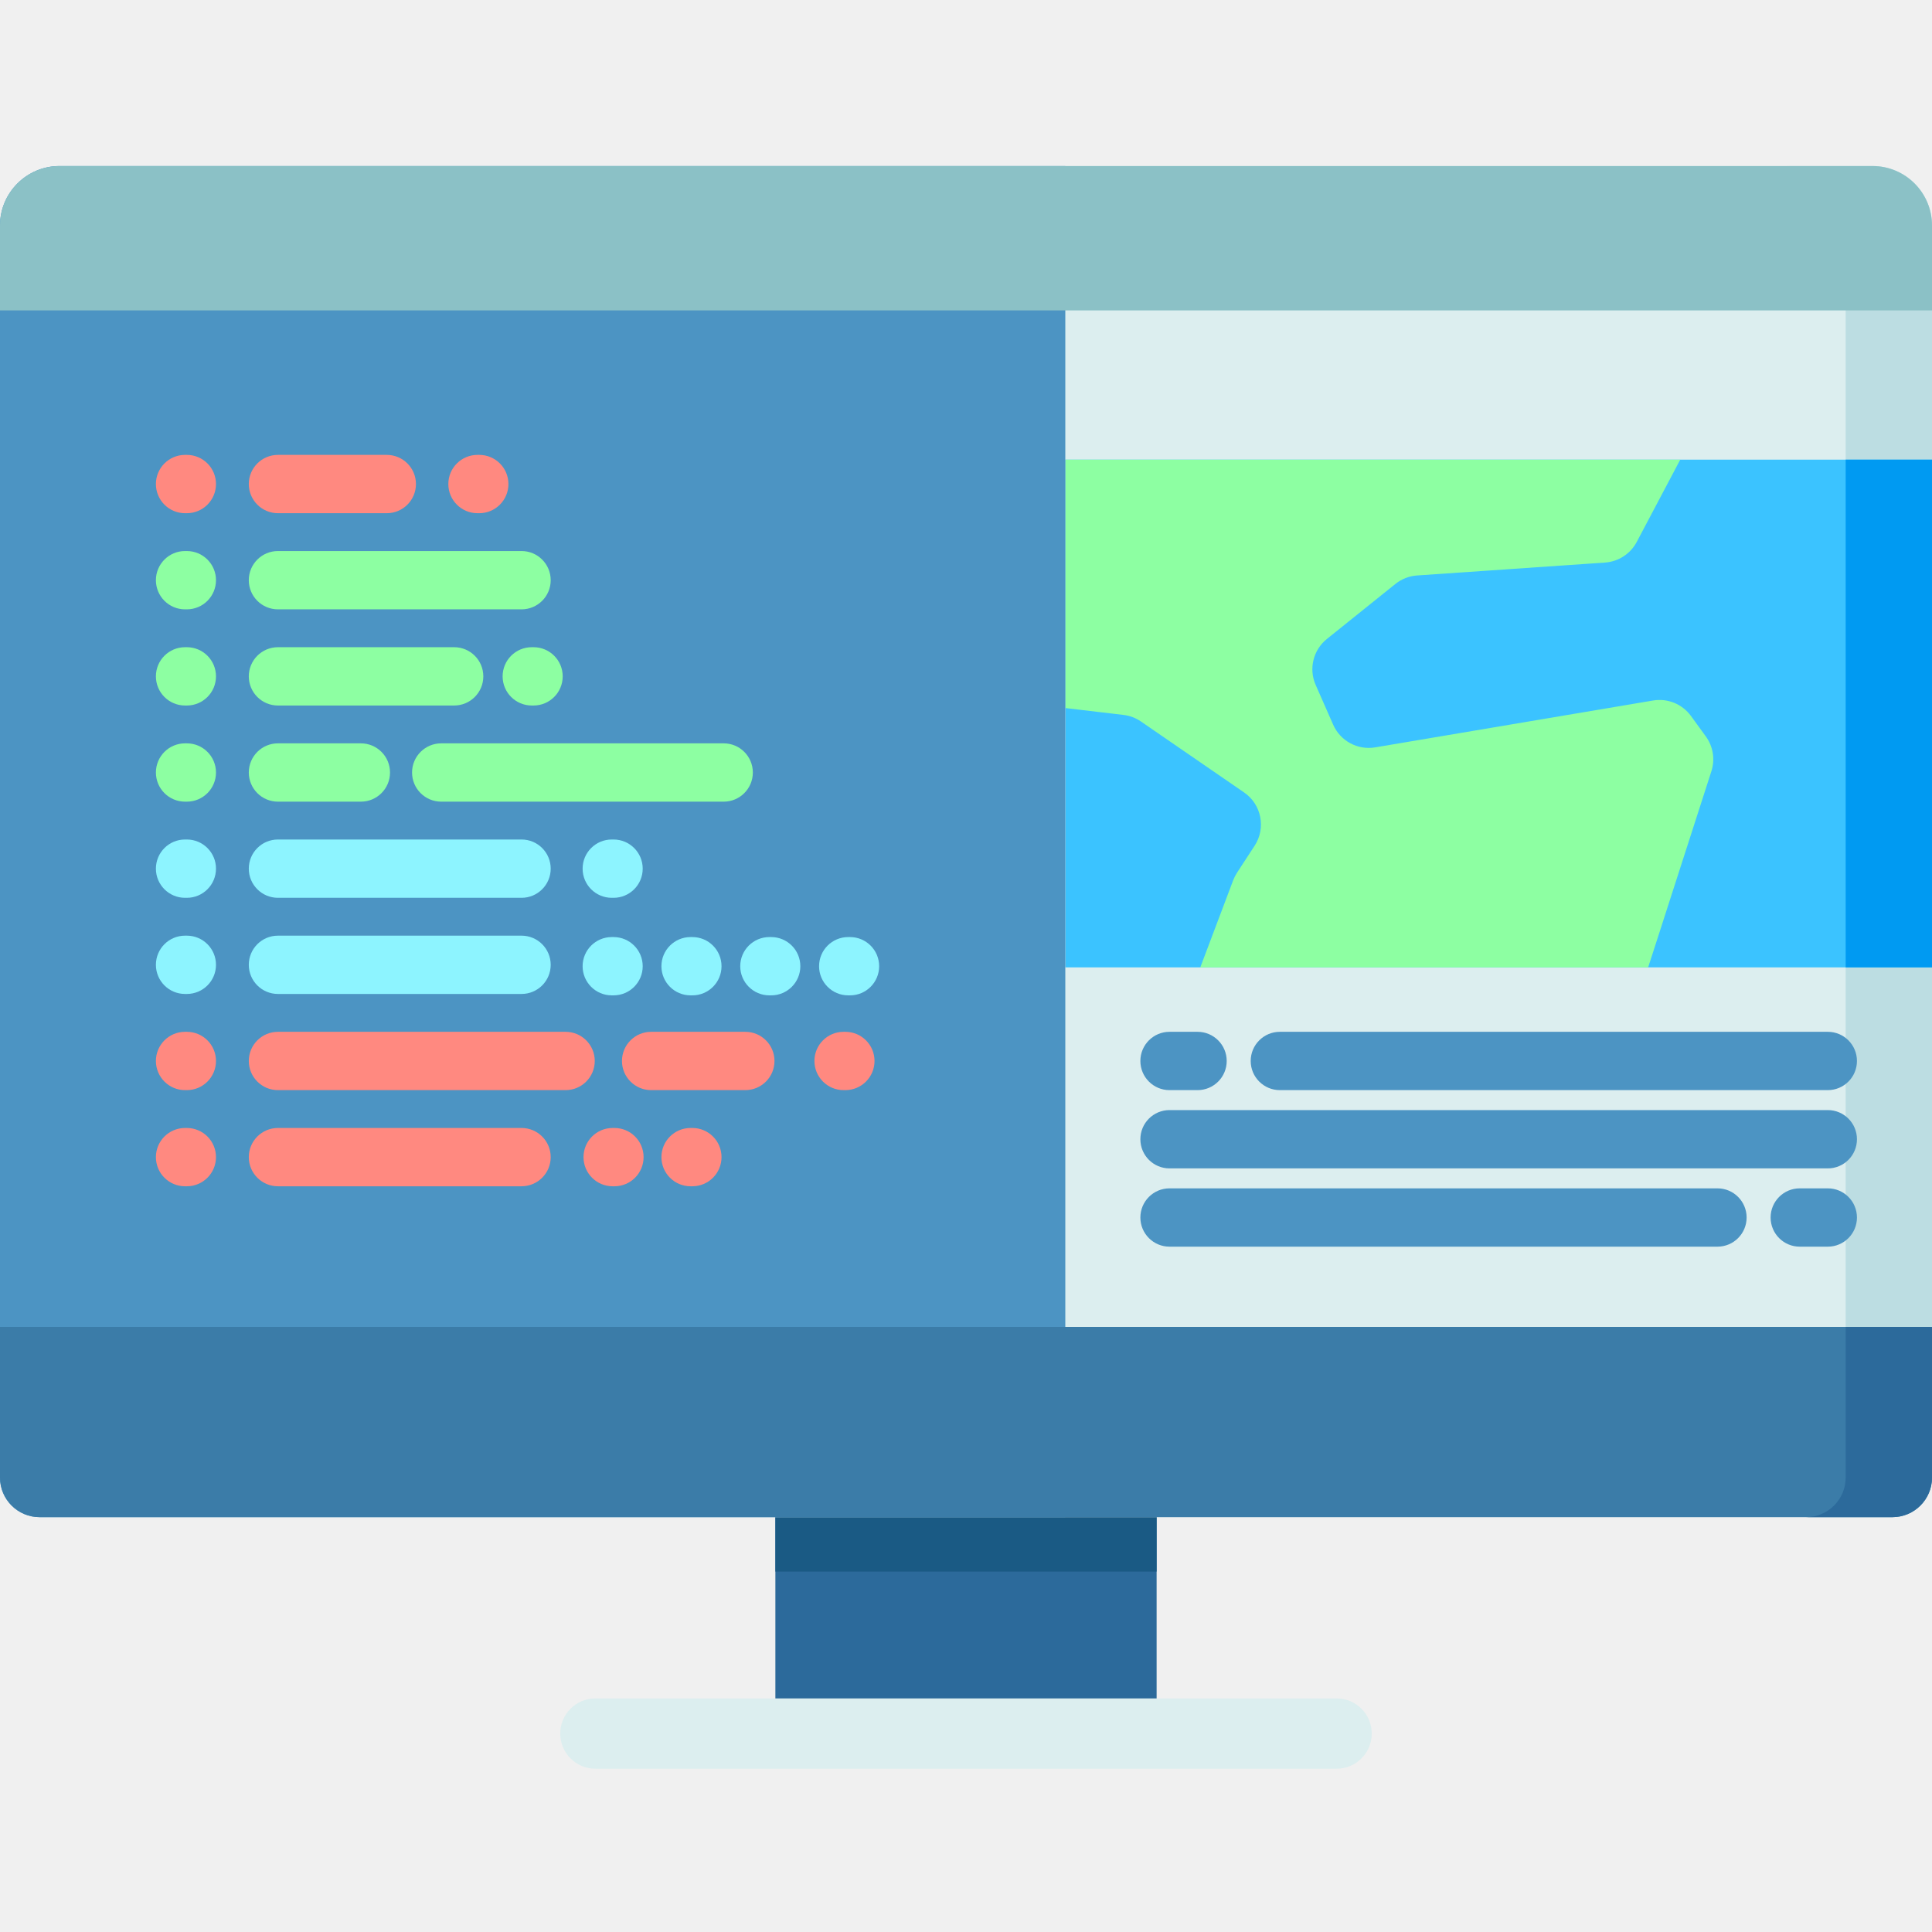
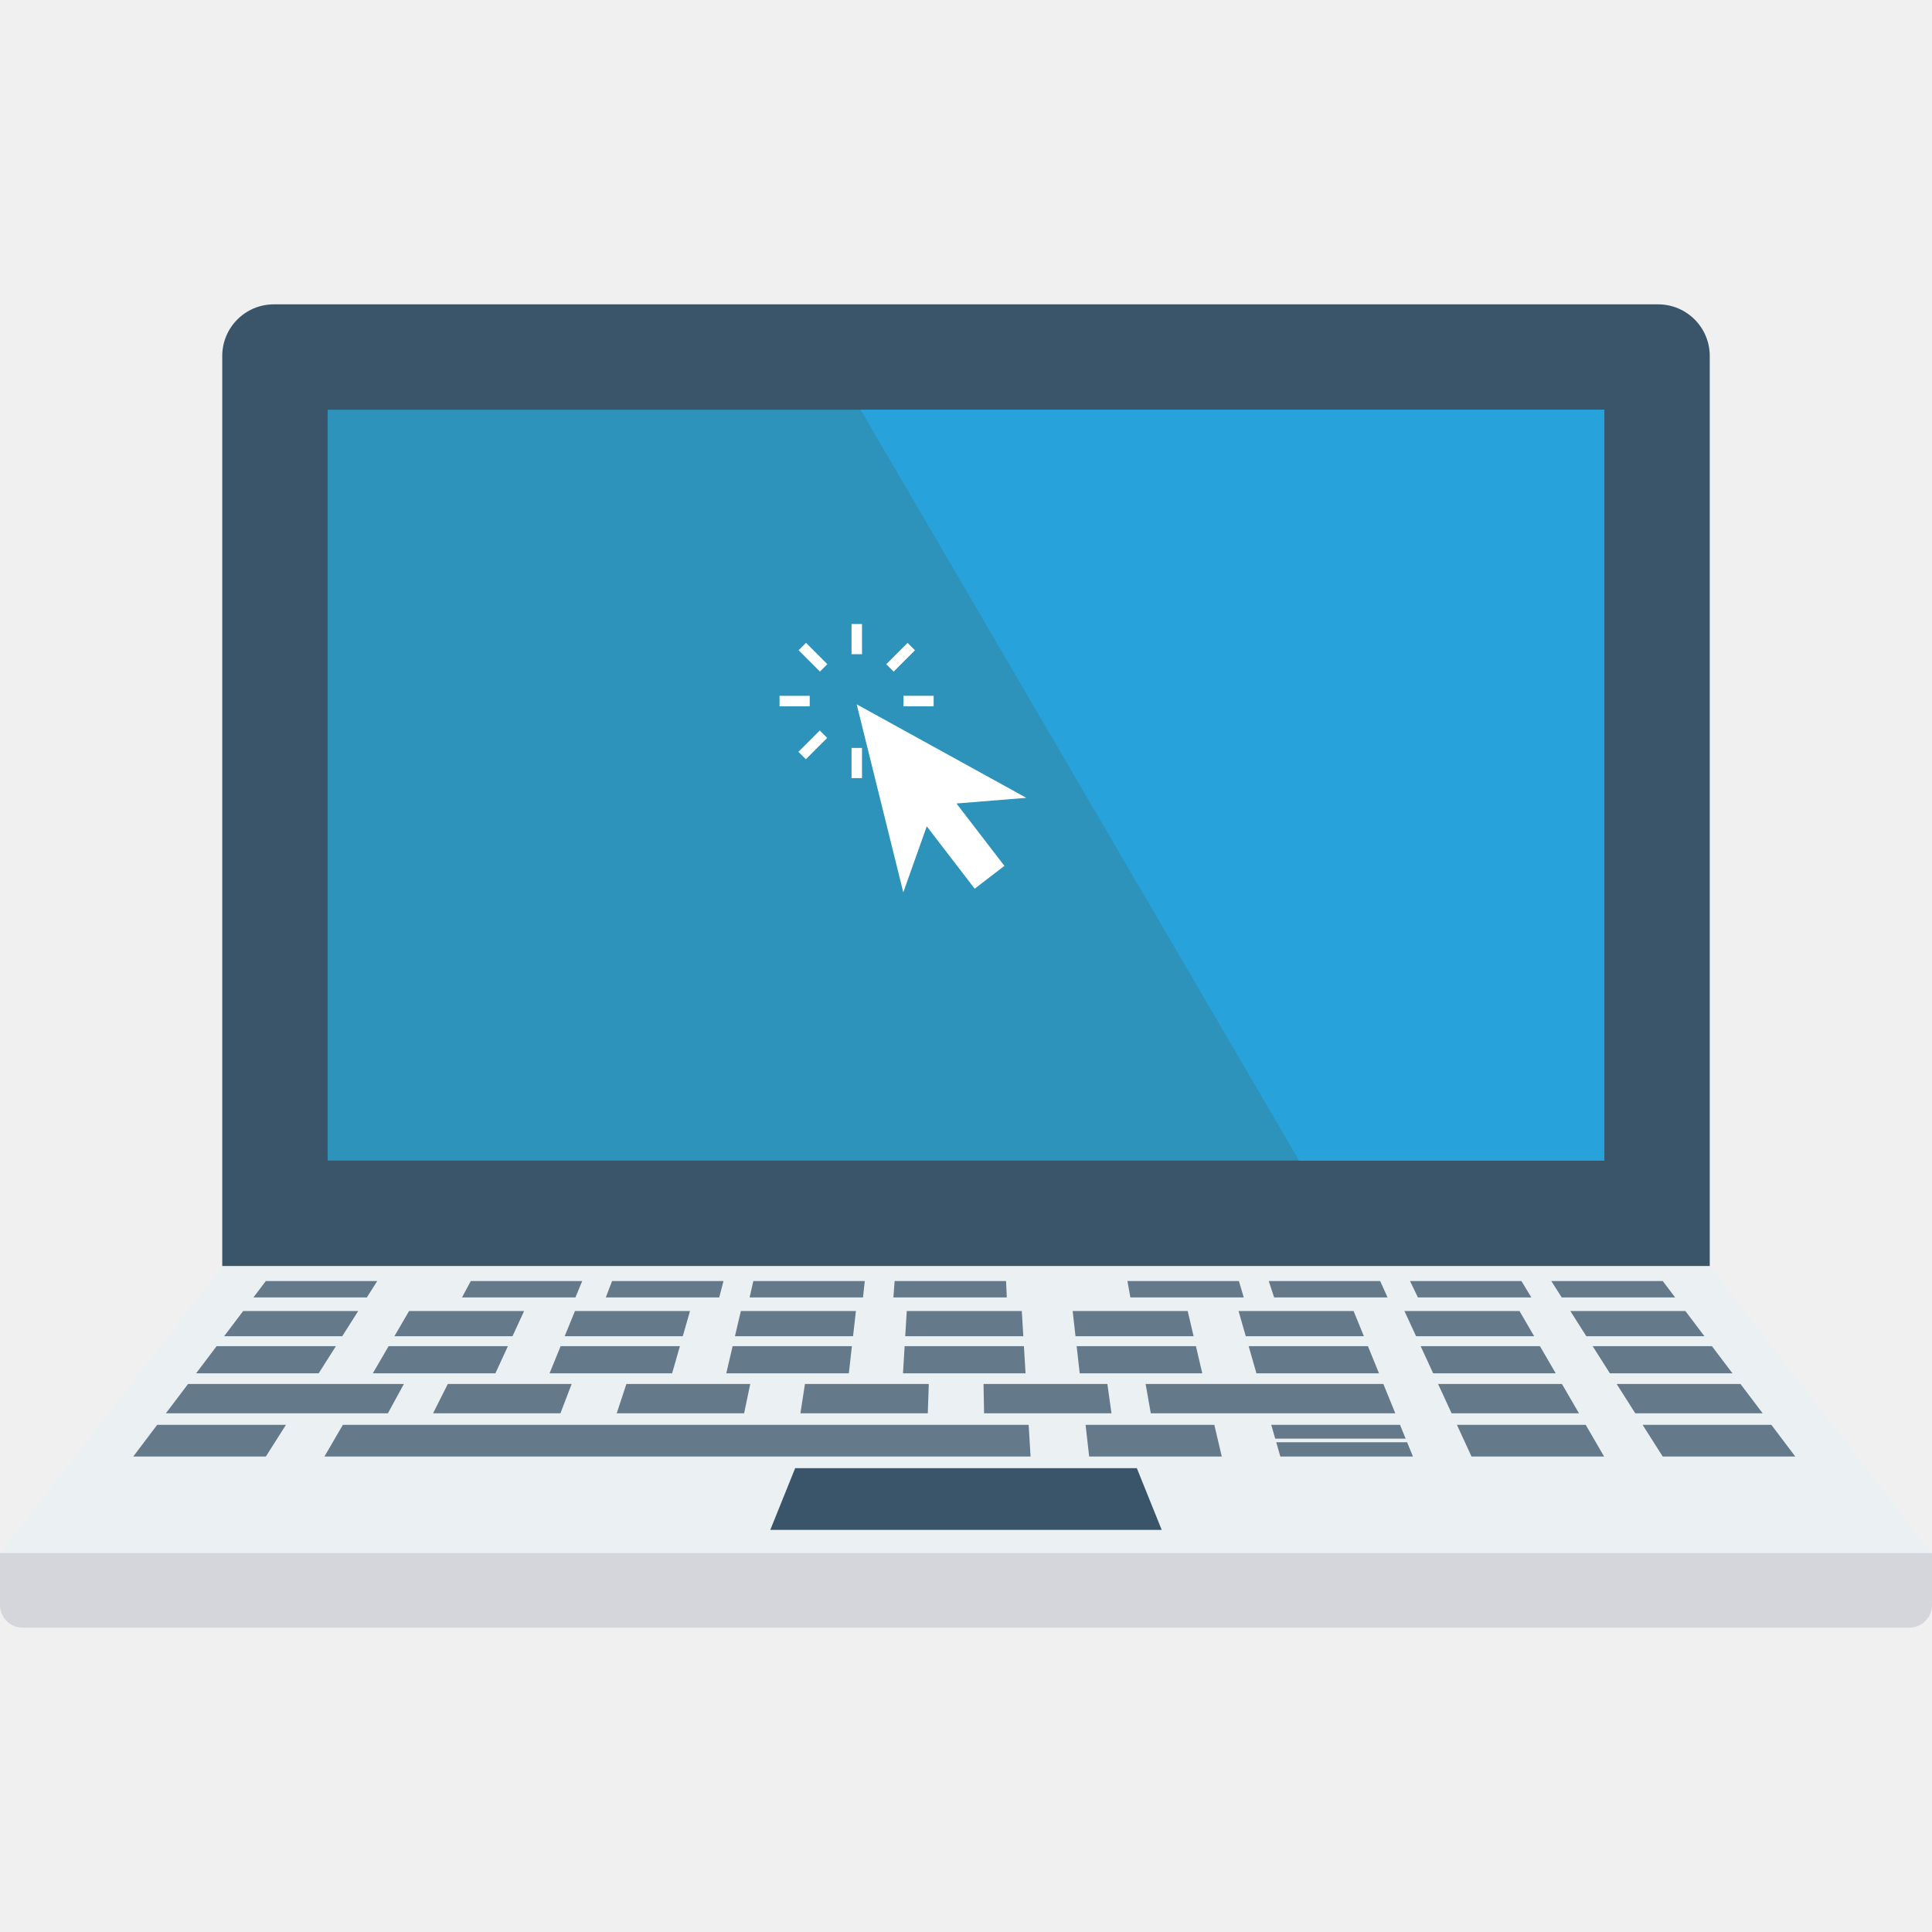
- <svg xmlns="http://www.w3.org/2000/svg" height="512pt" viewBox="0 -44 512 512" width="512pt">
-   <path d="m205.484 355.094h101.031v55.863h-101.031zm0 0" fill="#2c6a9b" />
-   <path d="m205.488 355.094h101.023v17.387h-101.023zm0 0" fill="#1a5a84" />
-   <path d="m354.215 424.727h-196.43c-5.145 0-9.316-4.172-9.316-9.316 0-5.145 4.172-9.312 9.316-9.312h196.43c5.145 0 9.312 4.168 9.312 9.312 0 5.145-4.168 9.316-9.312 9.316zm0 0" fill="#dceeef" />
-   <path d="m512 15.762v331.793c0 5.809-4.707 10.508-10.52 10.508h-490.961c-5.812 0-10.52-4.699-10.52-10.508v-331.793c0-8.703 7.066-15.762 15.773-15.762h480.453c8.715 0 15.773 7.059 15.773 15.762zm0 0" fill="#dceeef" />
-   <path d="m512 15.762v331.789c0 5.816-4.707 10.512-10.512 10.512h-22.875c5.805 0 10.512-4.695 10.512-10.512v-331.789c0-8.699-7.059-15.758-15.77-15.758h22.875c8.711 0 15.77 7.059 15.77 15.758zm0 0" fill="#bcdde2" />
-   <path d="m282.32 77.812h229.68v134.551h-229.68zm0 0" fill="#3bc3ff" />
-   <path d="m489.125 77.812h22.875v134.551h-22.875zm0 0" fill="#009af2" />
-   <path d="m452.062 151.16c1.938 2.66 2.484 6.086 1.477 9.219l-14.188 44.02-2.574 7.965h-118.688l8.719-23.09c.266-.695.602-1.363 1.008-1.988l4.676-7.164c3.055-4.684 1.812-10.945-2.793-14.113l-27.336-18.805c-1.375-.945-2.965-1.543-4.625-1.742l-15.418-1.82v-65.832h162.965l-11.535 21.812c-1.668 3.148-4.844 5.215-8.402 5.461l-49.809 3.422c-2.098.145-4.102.93-5.742 2.246l-18.152 14.578c-3.637 2.918-4.859 7.914-2.98 12.184l4.641 10.539c1.898 4.316 6.492 6.793 11.141 6.008l73.633-12.418c3.852-.652 7.742.938 10.043 4.098zm0 0" fill="#8dffa2" />
-   <path d="m282.32 0v358.062h-271.801c-5.812 0-10.52-4.699-10.52-10.508v-331.793c0-8.703 7.066-15.762 15.773-15.762zm0 0" fill="#4c94c3" />
-   <path d="m512 15.762v22.5h-512v-22.5c0-8.703 7.066-15.762 15.773-15.762h480.453c8.715 0 15.773 7.059 15.773 15.762zm0 0" fill="#8bc1c6" />
-   <path d="m512 307.648v39.902c0 5.816-4.707 10.512-10.512 10.512h-490.977c-5.805 0-10.512-4.695-10.512-10.512v-39.902zm0 0" fill="#3b7ca8" />
-   <path d="m512 307.648v39.902c0 5.816-4.707 10.512-10.512 10.512h-22.875c5.805 0 10.512-4.695 10.512-10.512v-39.902zm0 0" fill="#2c6a9b" />
-   <path d="m49.512 92.004h-.473c-4.266 0-7.723-3.461-7.723-7.727s3.457-7.727 7.723-7.727h.473c4.27 0 7.727 3.461 7.727 7.727s-3.457 7.727-7.727 7.727zm0 0" fill="#ff8980" />
-   <path d="m102.504 92.004h-28.848c-4.266 0-7.723-3.461-7.723-7.727s3.457-7.727 7.723-7.727h28.848c4.266 0 7.727 3.461 7.727 7.727s-3.461 7.727-7.727 7.727zm0 0" fill="#ff8980" />
-   <g fill="#8dffa2">
-     <path d="m49.512 117.484h-.473c-4.266 0-7.723-3.457-7.723-7.727 0-4.266 3.457-7.727 7.723-7.727h.473c4.27 0 7.727 3.461 7.727 7.727 0 4.27-3.457 7.727-7.727 7.727zm0 0" />
-     <path d="m138.215 117.484h-64.559c-4.266 0-7.723-3.457-7.723-7.727 0-4.266 3.457-7.727 7.723-7.727h64.559c4.27 0 7.727 3.461 7.727 7.727 0 4.27-3.457 7.727-7.727 7.727zm0 0" />
-     <path d="m49.512 142.969h-.473c-4.266 0-7.723-3.461-7.723-7.727 0-4.27 3.457-7.727 7.723-7.727h.473c4.27 0 7.727 3.457 7.727 7.727 0 4.266-3.457 7.727-7.727 7.727zm0 0" />
-     <path d="m120.359 142.969h-46.703c-4.266 0-7.723-3.461-7.723-7.727 0-4.27 3.457-7.727 7.723-7.727h46.703c4.27 0 7.727 3.457 7.727 7.727 0 4.266-3.457 7.727-7.727 7.727zm0 0" />
-     <path d="m49.512 168.449h-.473c-4.266 0-7.723-3.461-7.723-7.727s3.457-7.727 7.723-7.727h.473c4.27 0 7.727 3.461 7.727 7.727s-3.457 7.727-7.727 7.727zm0 0" />
-     <path d="m191.785 168.449h-74.859c-4.27 0-7.727-3.461-7.727-7.727s3.461-7.727 7.727-7.727h74.859c4.27 0 7.727 3.461 7.727 7.727s-3.457 7.727-7.727 7.727zm0 0" />
-     <path d="m95.637 168.449h-21.98c-4.266 0-7.723-3.461-7.723-7.727s3.457-7.727 7.723-7.727h21.98c4.266 0 7.723 3.461 7.723 7.727s-3.457 7.727-7.723 7.727zm0 0" />
+ <svg xmlns="http://www.w3.org/2000/svg" version="1.1" id="Capa_1" x="0px" y="0px" viewBox="0 0 409.599 409.599" style="enable-background:new 0 0 409.599 409.599;" xml:space="preserve">
+   <path style="fill:#D5D6DB;" d="M0,329.237v11.042c0,2.649,2.147,4.796,4.796,4.796h400.006c2.649,0,4.796-2.147,4.796-4.796v-11.042  H0z" />
+   <polygon style="fill:#EBF0F3;" points="362.544,268.398 47.055,268.398 0,329.237 409.599,329.237 " />
+   <path style="fill:#3A556A;" d="M351.537,64.524H58.062c-6.044,0-10.943,4.899-10.943,10.942v192.932H362.48V75.466  C362.48,69.423,357.581,64.524,351.537,64.524z" />
+   <rect x="69.462" y="86.865" style="fill:#2D93BA;" width="270.674" height="159.181" />
+   <polygon style="fill:#27A2DB;" points="340.137,86.866 182.452,86.866 275.418,246.058 340.137,246.058 " />
+   <g>
+     <polygon style="fill:#64798A;" points="77.772,275.068 53.727,275.068 56.357,271.587 79.982,271.587  " />
+     <polygon style="fill:#64798A;" points="121.996,275.068 97.952,275.068 99.81,271.587 123.435,271.587  " />
+     <polygon style="fill:#64798A;" points="152.481,275.068 128.437,275.068 129.763,271.587 153.387,271.587  " />
+     <polygon style="fill:#64798A;" points="182.966,275.068 158.921,275.068 159.716,271.587 183.34,271.587  " />
+     <polygon style="fill:#64798A;" points="213.451,275.068 189.406,275.068 189.668,271.587 213.293,271.587  " />
+     <polygon style="fill:#64798A;" points="263.686,275.068 239.642,275.068 239.027,271.587 262.652,271.587  " />
+     <polygon style="fill:#64798A;" points="294.171,275.068 270.127,275.068 268.98,271.587 292.605,271.587  " />
+     <polygon style="fill:#64798A;" points="324.656,275.068 300.611,275.068 298.933,271.587 322.558,271.587  " />
+     <polygon style="fill:#64798A;" points="355.141,275.068 331.096,275.068 328.886,271.587 352.511,271.587  " />
+     <polygon style="fill:#64798A;" points="72.552,283.29 47.516,283.29 51.555,277.944 75.946,277.944  " />
+     <polygon style="fill:#64798A;" points="108.652,283.29 83.616,283.29 86.726,277.944 111.117,277.944  " />
+     <polygon style="fill:#64798A;" points="144.752,283.29 119.716,283.29 121.897,277.944 146.288,277.944  " />
+     <polygon style="fill:#64798A;" points="180.852,283.29 155.816,283.29 157.068,277.944 181.459,277.944  " />
+     <polygon style="fill:#64798A;" points="216.952,283.29 191.916,283.29 192.238,277.944 216.629,277.944  " />
+     <polygon style="fill:#64798A;" points="253.052,283.29 228.016,283.29 227.409,277.944 251.8,277.944  " />
+     <polygon style="fill:#64798A;" points="289.151,283.29 264.116,283.29 262.58,277.944 286.971,277.944  " />
+     <polygon style="fill:#64798A;" points="325.251,283.29 300.216,283.29 297.751,277.944 322.142,277.944  " />
+     <polygon style="fill:#64798A;" points="361.351,283.29 336.316,283.29 332.922,277.944 357.313,277.944  " />
+     <polygon style="fill:#64798A;" points="67.562,291.149 41.58,291.149 45.925,285.396 71.214,285.396  " />
+     <polygon style="fill:#64798A;" points="105.028,291.149 79.045,291.149 82.391,285.396 107.68,285.396  " />
+     <polygon style="fill:#64798A;" points="142.494,291.149 116.511,291.149 118.857,285.396 144.146,285.396  " />
+     <polygon style="fill:#64798A;" points="179.959,291.149 153.977,291.149 155.323,285.396 180.612,285.396  " />
+     <polygon style="fill:#64798A;" points="217.425,291.149 191.443,291.149 191.789,285.396 217.078,285.396  " />
+     <polygon style="fill:#64798A;" points="254.891,291.149 228.908,291.149 228.255,285.396 253.545,285.396  " />
+     <polygon style="fill:#64798A;" points="292.357,291.149 266.374,291.149 264.721,285.396 290.011,285.396  " />
+     <polygon style="fill:#64798A;" points="329.823,291.149 303.84,291.149 301.187,285.396 326.477,285.396  " />
+     <polygon style="fill:#64798A;" points="367.288,291.149 341.306,291.149 337.653,285.396 362.943,285.396  " />
+     <polygon style="fill:#64798A;" points="82.241,299.626 35.176,299.626 39.865,293.419 85.626,293.419  " />
+     <polygon style="fill:#64798A;" points="118.82,299.626 91.816,299.626 94.936,293.419 121.192,293.419  " />
+     <polygon style="fill:#64798A;" points="157.759,299.626 130.755,299.626 132.796,293.419 159.052,293.419  " />
+     <polygon style="fill:#64798A;" points="196.698,299.626 169.694,299.626 170.656,293.419 196.912,293.419  " />
+     <polygon style="fill:#64798A;" points="235.637,299.626 208.633,299.626 208.517,293.419 234.773,293.419  " />
+     <polygon style="fill:#64798A;" points="295.814,299.626 243.976,299.626 242.88,293.419 293.282,293.419  " />
+     <polygon style="fill:#64798A;" points="334.753,299.626 307.749,299.626 304.887,293.419 331.143,293.419  " />
+     <polygon style="fill:#64798A;" points="373.692,299.626 346.688,299.626 342.747,293.419 369.003,293.419  " />
+     <polygon style="fill:#64798A;" points="56.357,308.798 28.248,308.798 33.323,302.079 60.623,302.079  " />
+     <polygon style="fill:#64798A;" points="218.489,308.798 68.78,308.798 72.688,302.079 218.084,302.079  " />
+     <polygon style="fill:#64798A;" points="259.022,308.798 230.912,308.798 230.149,302.079 257.449,302.079  " />
+     <polygon style="fill:#64798A;" points="340.087,308.798 311.978,308.798 308.88,302.079 336.18,302.079  " />
+     <polygon style="fill:#64798A;" points="380.62,308.798 352.511,308.798 348.245,302.079 375.545,302.079  " />
+     <polygon style="fill:#64798A;" points="298.009,305.008 296.814,302.079 269.514,302.079 270.356,305.008  " />
+     <polygon style="fill:#64798A;" points="270.575,305.771 271.444,308.798 299.554,308.798 298.32,305.771  " />
  </g>
-   <path d="m49.512 193.93h-.473c-4.266 0-7.723-3.457-7.723-7.727 0-4.266 3.457-7.727 7.723-7.727h.473c4.27 0 7.727 3.461 7.727 7.727 0 4.27-3.457 7.727-7.727 7.727zm0 0" fill="#8df4ff" />
-   <path d="m138.215 193.93h-64.559c-4.266 0-7.723-3.457-7.723-7.727 0-4.266 3.457-7.727 7.723-7.727h64.559c4.27 0 7.727 3.461 7.727 7.727 0 4.27-3.457 7.727-7.727 7.727zm0 0" fill="#8df4ff" />
-   <path d="m49.512 219.41h-.473c-4.266 0-7.723-3.457-7.723-7.723 0-4.27 3.457-7.727 7.723-7.727h.473c4.27 0 7.727 3.457 7.727 7.727 0 4.266-3.457 7.723-7.727 7.723zm0 0" fill="#8df4ff" />
-   <path d="m138.215 219.41h-64.559c-4.266 0-7.723-3.457-7.723-7.723 0-4.27 3.457-7.727 7.723-7.727h64.559c4.27 0 7.727 3.457 7.727 7.727 0 4.266-3.457 7.723-7.727 7.723zm0 0" fill="#8df4ff" />
-   <path d="m49.512 244.895h-.473c-4.266 0-7.723-3.461-7.723-7.727s3.457-7.727 7.723-7.727h.473c4.27 0 7.727 3.461 7.727 7.727s-3.457 7.727-7.727 7.727zm0 0" fill="#ff8980" />
-   <path d="m197.52 244.895h-24.965c-4.27 0-7.727-3.461-7.727-7.727s3.461-7.727 7.727-7.727h24.965c4.27 0 7.727 3.461 7.727 7.727s-3.457 7.727-7.727 7.727zm0 0" fill="#ff8980" />
-   <path d="m149.891 244.895h-76.234c-4.266 0-7.723-3.461-7.723-7.727s3.457-7.727 7.723-7.727h76.234c4.27 0 7.727 3.461 7.727 7.727s-3.457 7.727-7.727 7.727zm0 0" fill="#ff8980" />
-   <path d="m49.512 270.375h-.473c-4.266 0-7.723-3.457-7.723-7.727 0-4.266 3.457-7.723 7.723-7.723h.473c4.27 0 7.727 3.457 7.727 7.723 0 4.27-3.457 7.727-7.727 7.727zm0 0" fill="#ff8980" />
-   <path d="m138.215 270.375h-64.559c-4.266 0-7.723-3.457-7.723-7.727 0-4.266 3.457-7.723 7.723-7.723h64.559c4.27 0 7.727 3.457 7.727 7.723 0 4.27-3.457 7.727-7.727 7.727zm0 0" fill="#ff8980" />
-   <path d="m162.832 270.375h-.473c-4.266 0-7.723-3.457-7.723-7.727 0-4.266 3.457-7.723 7.723-7.723h.473c4.27 0 7.727 3.457 7.727 7.723 0 4.27-3.457 7.727-7.727 7.727zm0 0" fill="#ff8980" />
-   <path d="m127.012 92.004h-.473c-4.266 0-7.727-3.461-7.727-7.727s3.461-7.727 7.727-7.727h.473c4.27 0 7.727 3.461 7.727 7.727s-3.457 7.727-7.727 7.727zm0 0" fill="#ff8980" />
-   <path d="m141.395 142.969h-.469c-4.27 0-7.727-3.461-7.727-7.727 0-4.27 3.457-7.727 7.727-7.727h.469c4.27 0 7.727 3.457 7.727 7.727 0 4.266-3.457 7.727-7.727 7.727zm0 0" fill="#8dffa2" />
-   <path d="m183.484 270.375h-.473c-4.27 0-7.727-3.457-7.727-7.727 0-4.266 3.461-7.723 7.727-7.723h.473c4.27 0 7.727 3.457 7.727 7.723 0 4.27-3.457 7.727-7.727 7.727zm0 0" fill="#ff8980" />
-   <path d="m224.031 244.895h-.473c-4.27 0-7.727-3.461-7.727-7.727s3.461-7.727 7.727-7.727h.473c4.27 0 7.727 3.461 7.727 7.727s-3.457 7.727-7.727 7.727zm0 0" fill="#ff8980" />
-   <path d="m162.598 219.781h-.473c-4.27 0-7.727-3.457-7.727-7.723 0-4.27 3.461-7.727 7.727-7.727h.473c4.266 0 7.727 3.457 7.727 7.727 0 4.266-3.461 7.723-7.727 7.723zm0 0" fill="#8df4ff" />
-   <path d="m162.598 193.93h-.473c-4.27 0-7.727-3.457-7.727-7.727 0-4.266 3.461-7.727 7.727-7.727h.473c4.266 0 7.727 3.461 7.727 7.727 0 4.27-3.461 7.727-7.727 7.727zm0 0" fill="#8df4ff" />
-   <path d="m183.484 219.781h-.473c-4.27 0-7.727-3.457-7.727-7.723 0-4.27 3.461-7.727 7.727-7.727h.473c4.27 0 7.727 3.457 7.727 7.727 0 4.266-3.457 7.723-7.727 7.723zm0 0" fill="#8df4ff" />
-   <path d="m204.371 219.781h-.473c-4.266 0-7.727-3.457-7.727-7.723 0-4.27 3.461-7.727 7.727-7.727h.473c4.27 0 7.727 3.457 7.727 7.727 0 4.266-3.457 7.723-7.727 7.723zm0 0" fill="#8df4ff" />
-   <path d="m225.262 219.781h-.473c-4.27 0-7.727-3.457-7.727-7.723 0-4.27 3.457-7.727 7.727-7.727h.473c4.266 0 7.723 3.457 7.723 7.727 0 4.266-3.457 7.723-7.723 7.723zm0 0" fill="#8df4ff" />
-   <path d="m484.387 244.895h-145.211c-4.27 0-7.727-3.461-7.727-7.727s3.461-7.727 7.727-7.727h145.211c4.266 0 7.723 3.461 7.723 7.727.004 4.266-3.457 7.727-7.723 7.727zm0 0" fill="#4c94c3" />
-   <path d="m317.363 244.895h-7.43c-4.266 0-7.723-3.461-7.723-7.727s3.457-7.727 7.723-7.727h7.43c4.27 0 7.727 3.461 7.727 7.727.004 4.266-3.457 7.727-7.727 7.727zm0 0" fill="#4c94c3" />
-   <path d="m455.145 286.379h-145.207c-4.27 0-7.727-3.457-7.727-7.727 0-4.266 3.457-7.727 7.727-7.727h145.207c4.27 0 7.727 3.461 7.727 7.727s-3.461 7.727-7.727 7.727zm0 0" fill="#4c94c3" />
-   <path d="m484.387 286.379h-7.434c-4.266 0-7.723-3.457-7.723-7.727 0-4.266 3.457-7.727 7.723-7.727h7.434c4.266 0 7.723 3.461 7.723 7.727.004 4.266-3.457 7.727-7.723 7.727zm0 0" fill="#4c94c3" />
-   <path d="m484.387 265.637h-174.453c-4.266 0-7.723-3.461-7.723-7.727s3.457-7.727 7.723-7.727h174.453c4.266 0 7.723 3.461 7.723 7.727.004 4.266-3.457 7.727-7.723 7.727zm0 0" fill="#4c94c3" />
+   <polygon style="fill:#3A556A;" points="246.296,324.353 163.303,324.353 168.58,311.267 241.019,311.267 " />
+   <g>
+     <polygon style="fill:#FFFFFF;" points="217.594,169.148 181.624,149.322 191.506,189.187 196.483,175.186 206.641,188.41    212.941,183.571 202.783,170.347  " />
+     <rect x="180.531" y="132.3" style="fill:#FFFFFF;" width="2.222" height="6.395" />
+     <rect x="180.531" y="158.571" style="fill:#FFFFFF;" width="2.222" height="6.395" />
+     <rect x="191.544" y="147.517" style="fill:#FFFFFF;" width="6.395" height="2.222" />
+     <rect x="165.268" y="147.522" style="fill:#FFFFFF;" width="6.395" height="2.222" />
+     <rect x="189.822" y="136.146" transform="matrix(-0.7071 -0.7071 0.7071 -0.7071 227.412 372.8832)" style="fill:#FFFFFF;" width="2.222" height="6.395" />
+     <rect x="171.211" y="154.717" transform="matrix(-0.7071 -0.7071 0.7071 -0.7071 182.5093 391.4274)" style="fill:#FFFFFF;" width="2.222" height="6.395" />
+     <rect x="189.82" y="154.731" transform="matrix(0.7071 -0.7071 0.7071 0.7071 -55.75 181.2648)" style="fill:#FFFFFF;" width="2.222" height="6.395" />
+     <rect x="171.249" y="136.137" transform="matrix(0.7071 -0.7071 0.7071 0.7071 -48.041 162.6872)" style="fill:#FFFFFF;" width="2.222" height="6.395" />
+   </g>
+   <g>
+ </g>
+   <g>
+ </g>
+   <g>
+ </g>
+   <g>
+ </g>
+   <g>
+ </g>
+   <g>
+ </g>
+   <g>
+ </g>
+   <g>
+ </g>
+   <g>
+ </g>
+   <g>
+ </g>
+   <g>
+ </g>
+   <g>
+ </g>
+   <g>
+ </g>
+   <g>
+ </g>
+   <g>
+ </g>
</svg>
